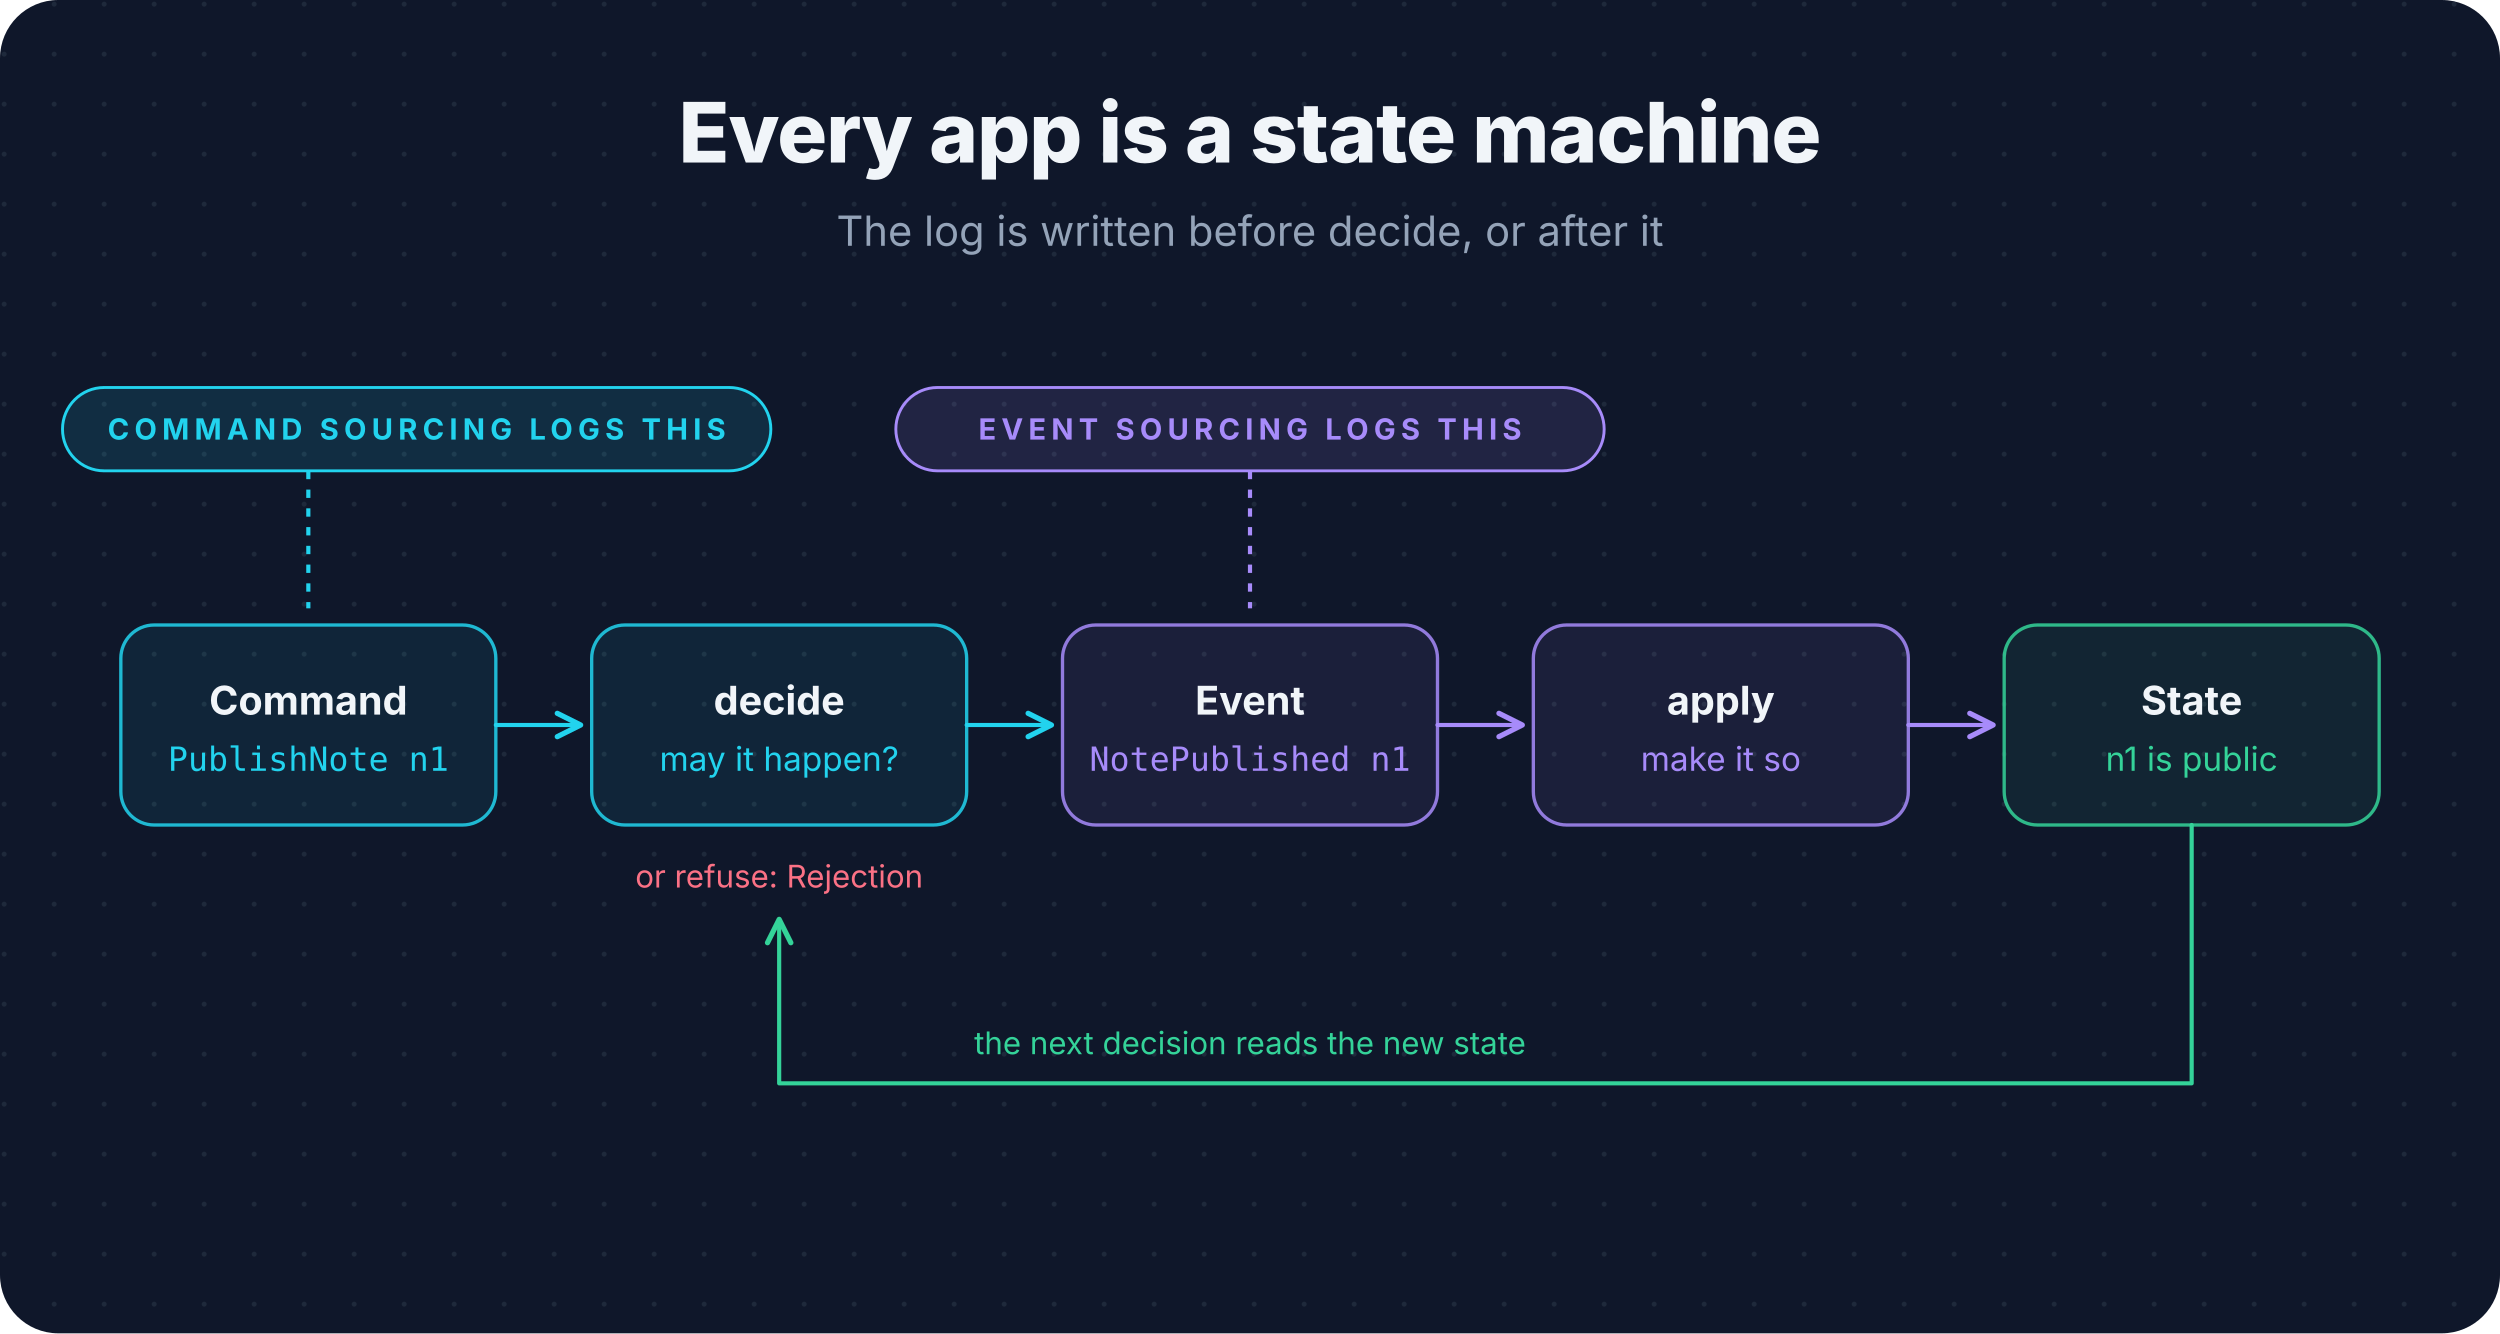
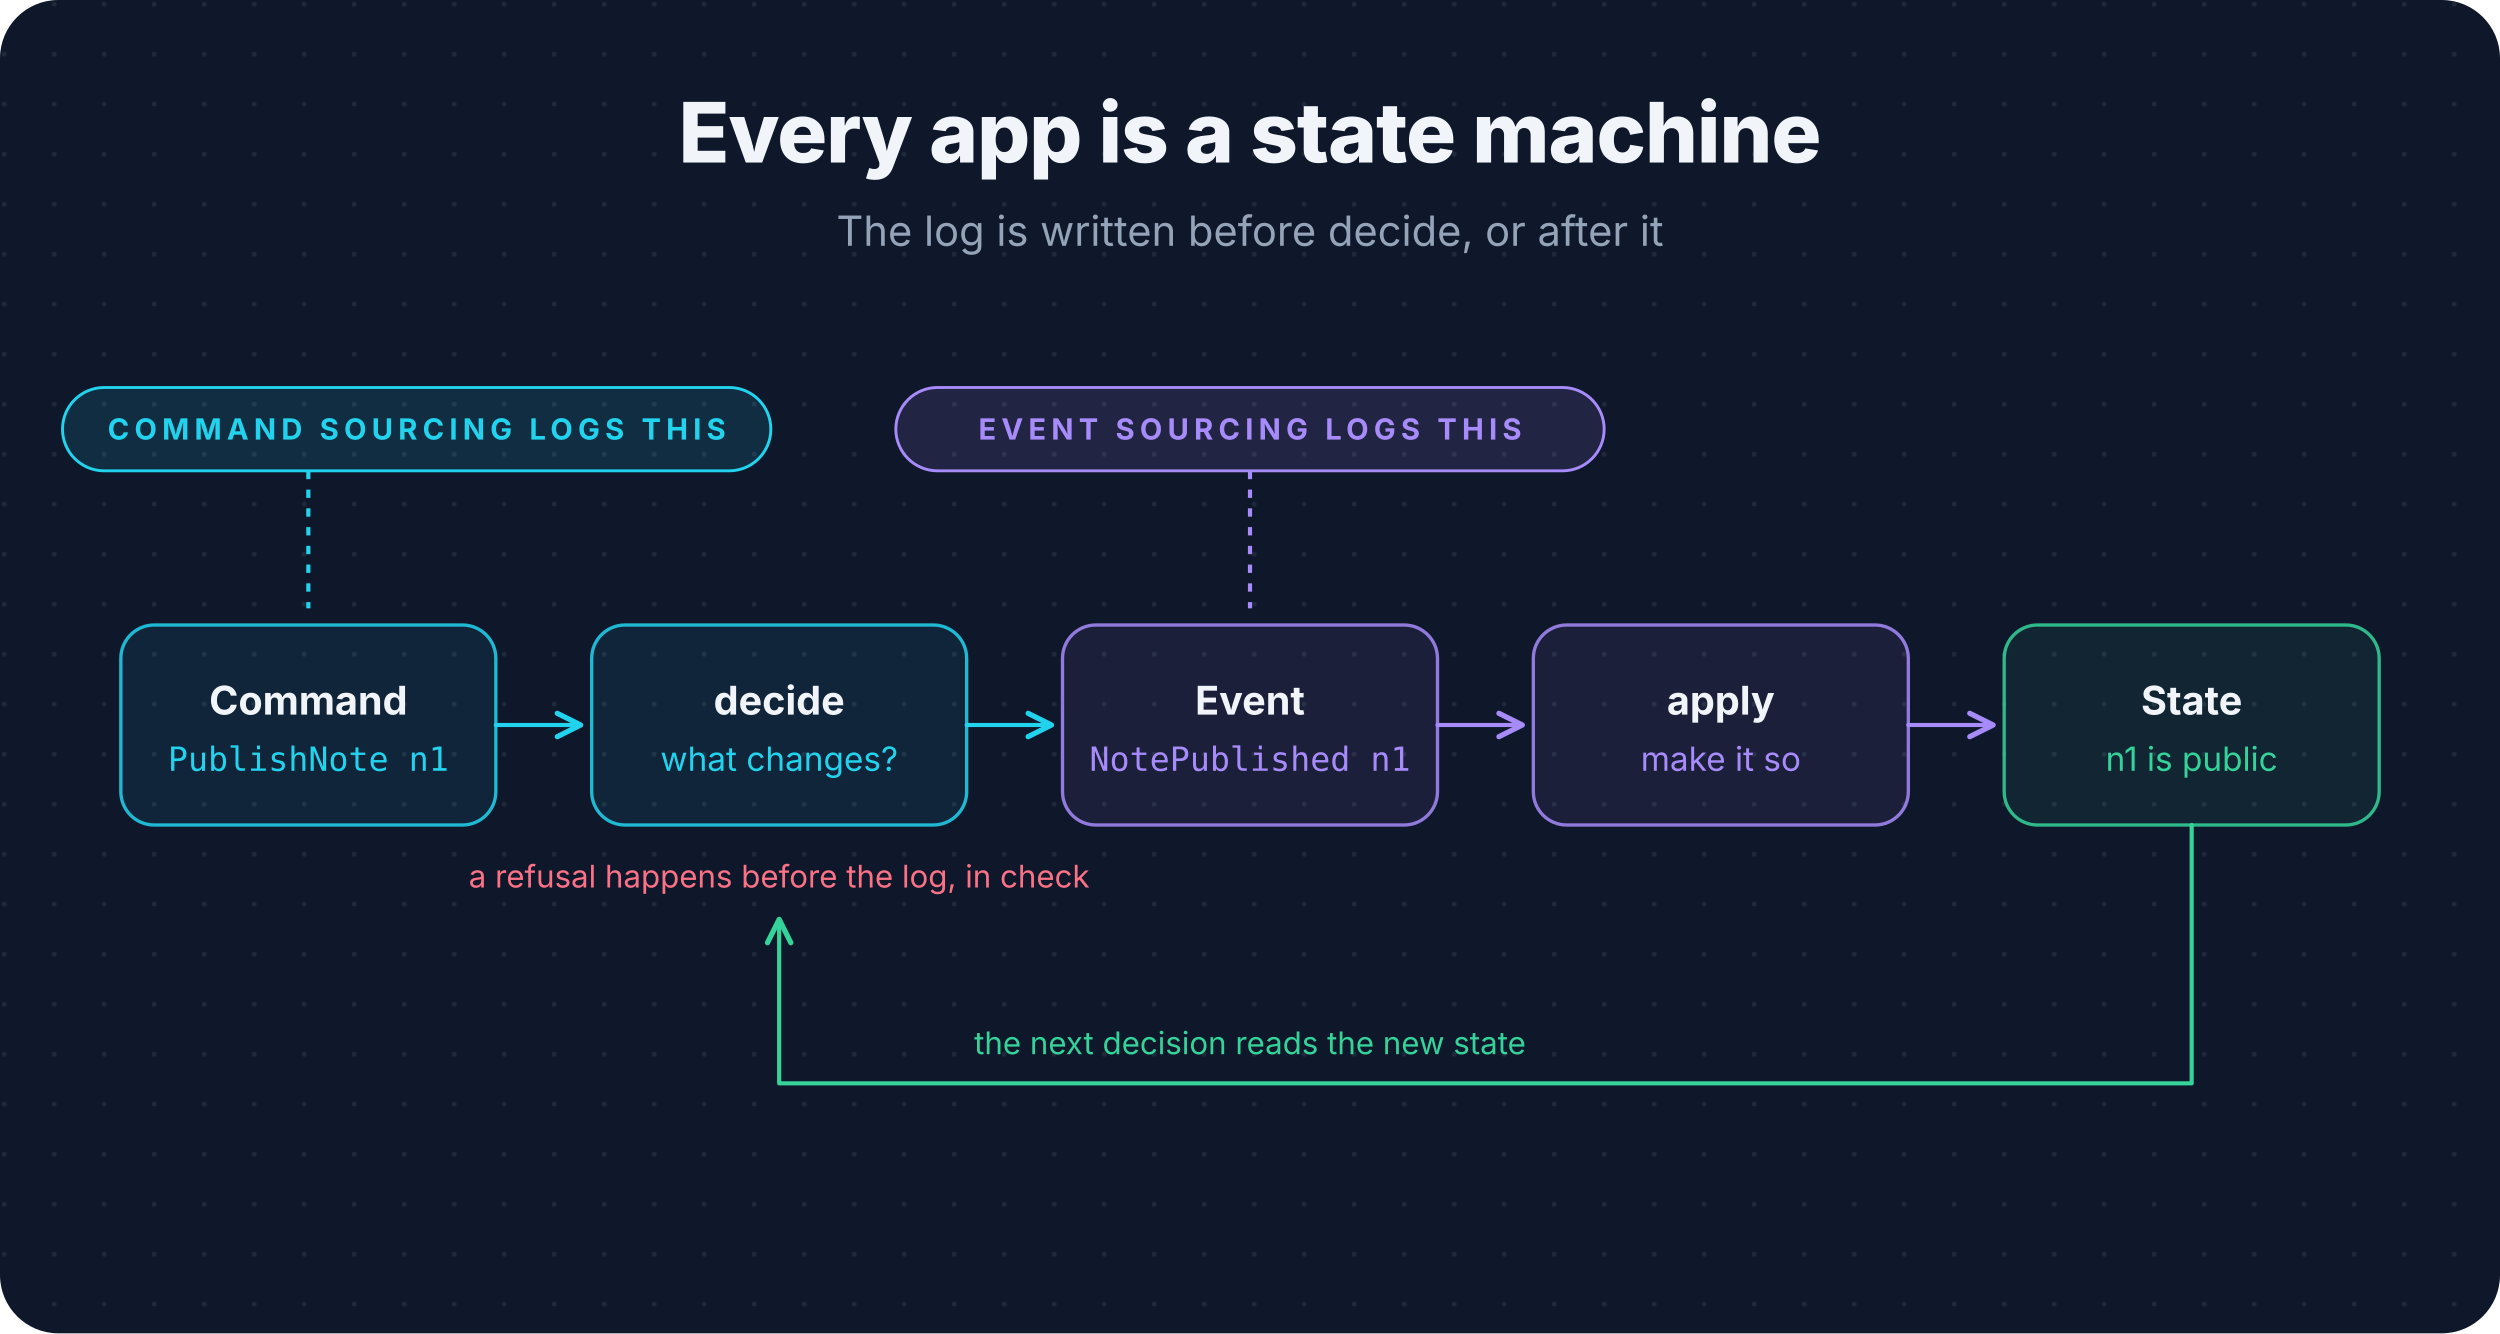
<svg xmlns="http://www.w3.org/2000/svg" viewBox="0 0 1200 640" width="1200" height="640" font-family="Inter, -apple-system, BlinkMacSystemFont, 'Segoe UI', Helvetica, Arial, sans-serif">
  <defs>
    <pattern id="dots" width="24" height="24" patternUnits="userSpaceOnUse">
      <circle cx="2" cy="2" r="1.2" fill="#1e293b" />
    </pattern>
    <marker id="m" viewBox="0 0 10 10" refX="8.5" refY="5" markerWidth="7" markerHeight="7" orient="auto-start-reverse">
      <path d="M1,1 L9,5 L1,9" fill="none" stroke="#94a3b8" stroke-width="1.8" stroke-linecap="round" stroke-linejoin="round" />
    </marker>
    <marker id="c" viewBox="0 0 10 10" refX="8.5" refY="5" markerWidth="7" markerHeight="7" orient="auto-start-reverse">
      <path d="M1,1 L9,5 L1,9" fill="none" stroke="#22d3ee" stroke-width="1.8" stroke-linecap="round" stroke-linejoin="round" />
    </marker>
    <marker id="v" viewBox="0 0 10 10" refX="8.5" refY="5" markerWidth="7" markerHeight="7" orient="auto-start-reverse">
      <path d="M1,1 L9,5 L1,9" fill="none" stroke="#a78bfa" stroke-width="1.8" stroke-linecap="round" stroke-linejoin="round" />
    </marker>
    <marker id="a" viewBox="0 0 10 10" refX="8.5" refY="5" markerWidth="7" markerHeight="7" orient="auto-start-reverse">
      <path d="M1,1 L9,5 L1,9" fill="none" stroke="#fbbf24" stroke-width="1.8" stroke-linecap="round" stroke-linejoin="round" />
    </marker>
    <marker id="g" viewBox="0 0 10 10" refX="8.5" refY="5" markerWidth="7" markerHeight="7" orient="auto-start-reverse">
      <path d="M1,1 L9,5 L1,9" fill="none" stroke="#34d399" stroke-width="1.8" stroke-linecap="round" stroke-linejoin="round" />
    </marker>
    <marker id="r" viewBox="0 0 10 10" refX="8.5" refY="5" markerWidth="7" markerHeight="7" orient="auto-start-reverse">
      <path d="M1,1 L9,5 L1,9" fill="none" stroke="#fb7185" stroke-width="1.8" stroke-linecap="round" stroke-linejoin="round" />
    </marker>
  </defs>
  <rect width="1200" height="640" rx="28" fill="#0f172a" />
  <rect width="1200" height="640" rx="28" fill="url(#dots)" />
  <text x="600" y="78" text-anchor="middle" font-size="40" font-weight="800" fill="#f1f5f9" letter-spacing="-0.5">Every app is a state machine</text>
  <text x="600" y="118" text-anchor="middle" font-size="20" fill="#94a3b8">The log is written before decide, or after it</text>
  <rect x="58.0" y="300" width="180" height="96" rx="16" fill="#22d3ee14" stroke="#22d3ee" stroke-opacity="0.85" stroke-width="1.6" />
  <text x="148.0" y="343.0" text-anchor="middle" font-size="19" font-weight="700" fill="#f1f5f9">Command</text>
  <text x="148.0" y="370.0" text-anchor="middle" font-size="16" fill="#22d3ee" font-family="'JetBrains Mono', Menlo, Consolas, monospace">PublishNote n1</text>
  <rect x="284.0" y="300" width="180" height="96" rx="16" fill="#22d3ee14" stroke="#22d3ee" stroke-opacity="0.85" stroke-width="1.6" />
  <text x="374.0" y="343.0" text-anchor="middle" font-size="19" font-weight="700" fill="#f1f5f9">decide</text>
-   <text x="374.0" y="370.0" text-anchor="middle" font-size="16" fill="#22d3ee">may it happen?</text>
+   <text x="374.0" y="370.0" text-anchor="middle" font-size="16" fill="#22d3ee">what changes?</text>
  <rect x="510.0" y="300" width="180" height="96" rx="16" fill="#a78bfa14" stroke="#a78bfa" stroke-opacity="0.85" stroke-width="1.6" />
  <text x="600.0" y="343.0" text-anchor="middle" font-size="19" font-weight="700" fill="#f1f5f9">Event</text>
  <text x="600.0" y="370.0" text-anchor="middle" font-size="16" fill="#a78bfa" font-family="'JetBrains Mono', Menlo, Consolas, monospace">NotePublished n1</text>
  <rect x="736.0" y="300" width="180" height="96" rx="16" fill="#a78bfa14" stroke="#a78bfa" stroke-opacity="0.85" stroke-width="1.6" />
  <text x="826.0" y="343.0" text-anchor="middle" font-size="19" font-weight="700" fill="#f1f5f9">apply</text>
  <text x="826.0" y="370.0" text-anchor="middle" font-size="16" fill="#a78bfa">make it so</text>
  <rect x="962.0" y="300" width="180" height="96" rx="16" fill="#34d39914" stroke="#34d399" stroke-opacity="0.85" stroke-width="1.6" />
  <text x="1052.0" y="343.0" text-anchor="middle" font-size="19" font-weight="700" fill="#f1f5f9">State</text>
  <text x="1052.0" y="370.0" text-anchor="middle" font-size="16" fill="#34d399">n1 is public</text>
  <path d="M238.0 348.0 L278.0 348.0" fill="none" stroke="#22d3ee" stroke-width="2" stroke-linecap="round" stroke-linejoin="round" marker-end="url(#c)" />
  <path d="M464.0 348.0 L504.0 348.0" fill="none" stroke="#22d3ee" stroke-width="2" stroke-linecap="round" stroke-linejoin="round" marker-end="url(#c)" />
  <path d="M690.0 348.0 L730.0 348.0" fill="none" stroke="#a78bfa" stroke-width="2" stroke-linecap="round" stroke-linejoin="round" marker-end="url(#v)" />
  <path d="M916.0 348.0 L956.0 348.0" fill="none" stroke="#a78bfa" stroke-width="2" stroke-linecap="round" stroke-linejoin="round" marker-end="url(#v)" />
  <rect x="30.0" y="186" width="340" height="40" rx="20" fill="#22d3ee1f" stroke="#22d3ee" stroke-width="1.4" />
  <text x="200.0" y="211" text-anchor="middle" font-size="14" font-weight="700" fill="#22d3ee" letter-spacing="2.5">COMMAND SOURCING LOGS THIS</text>
  <line x1="148.0" y1="226" x2="148.0" y2="292" stroke="#22d3ee" stroke-width="2" stroke-dasharray="4 5" />
  <rect x="430.0" y="186" width="340" height="40" rx="20" fill="#a78bfa1f" stroke="#a78bfa" stroke-width="1.4" />
  <text x="600.0" y="211" text-anchor="middle" font-size="14" font-weight="700" fill="#a78bfa" letter-spacing="2.5">EVENT SOURCING LOGS THIS</text>
  <line x1="600.0" y1="226" x2="600.0" y2="292" stroke="#a78bfa" stroke-width="2" stroke-dasharray="4 5" />
-   <text x="374.0" y="426" text-anchor="middle" font-size="15" fill="#fb7185">or refuse: Rejection</text>
+   <text x="374.0" y="426" text-anchor="middle" font-size="15" fill="#fb7185">a refusal happens before the log, in check</text>
  <path d="M1052.0 396 L1052.0 520 L374.0 520 L374.0 442" fill="none" stroke="#34d399" stroke-width="2" stroke-linecap="round" stroke-linejoin="round" marker-end="url(#g)" />
  <text x="600" y="506" text-anchor="middle" font-size="15" fill="#34d399">the next decision reads the new state</text>
</svg>
